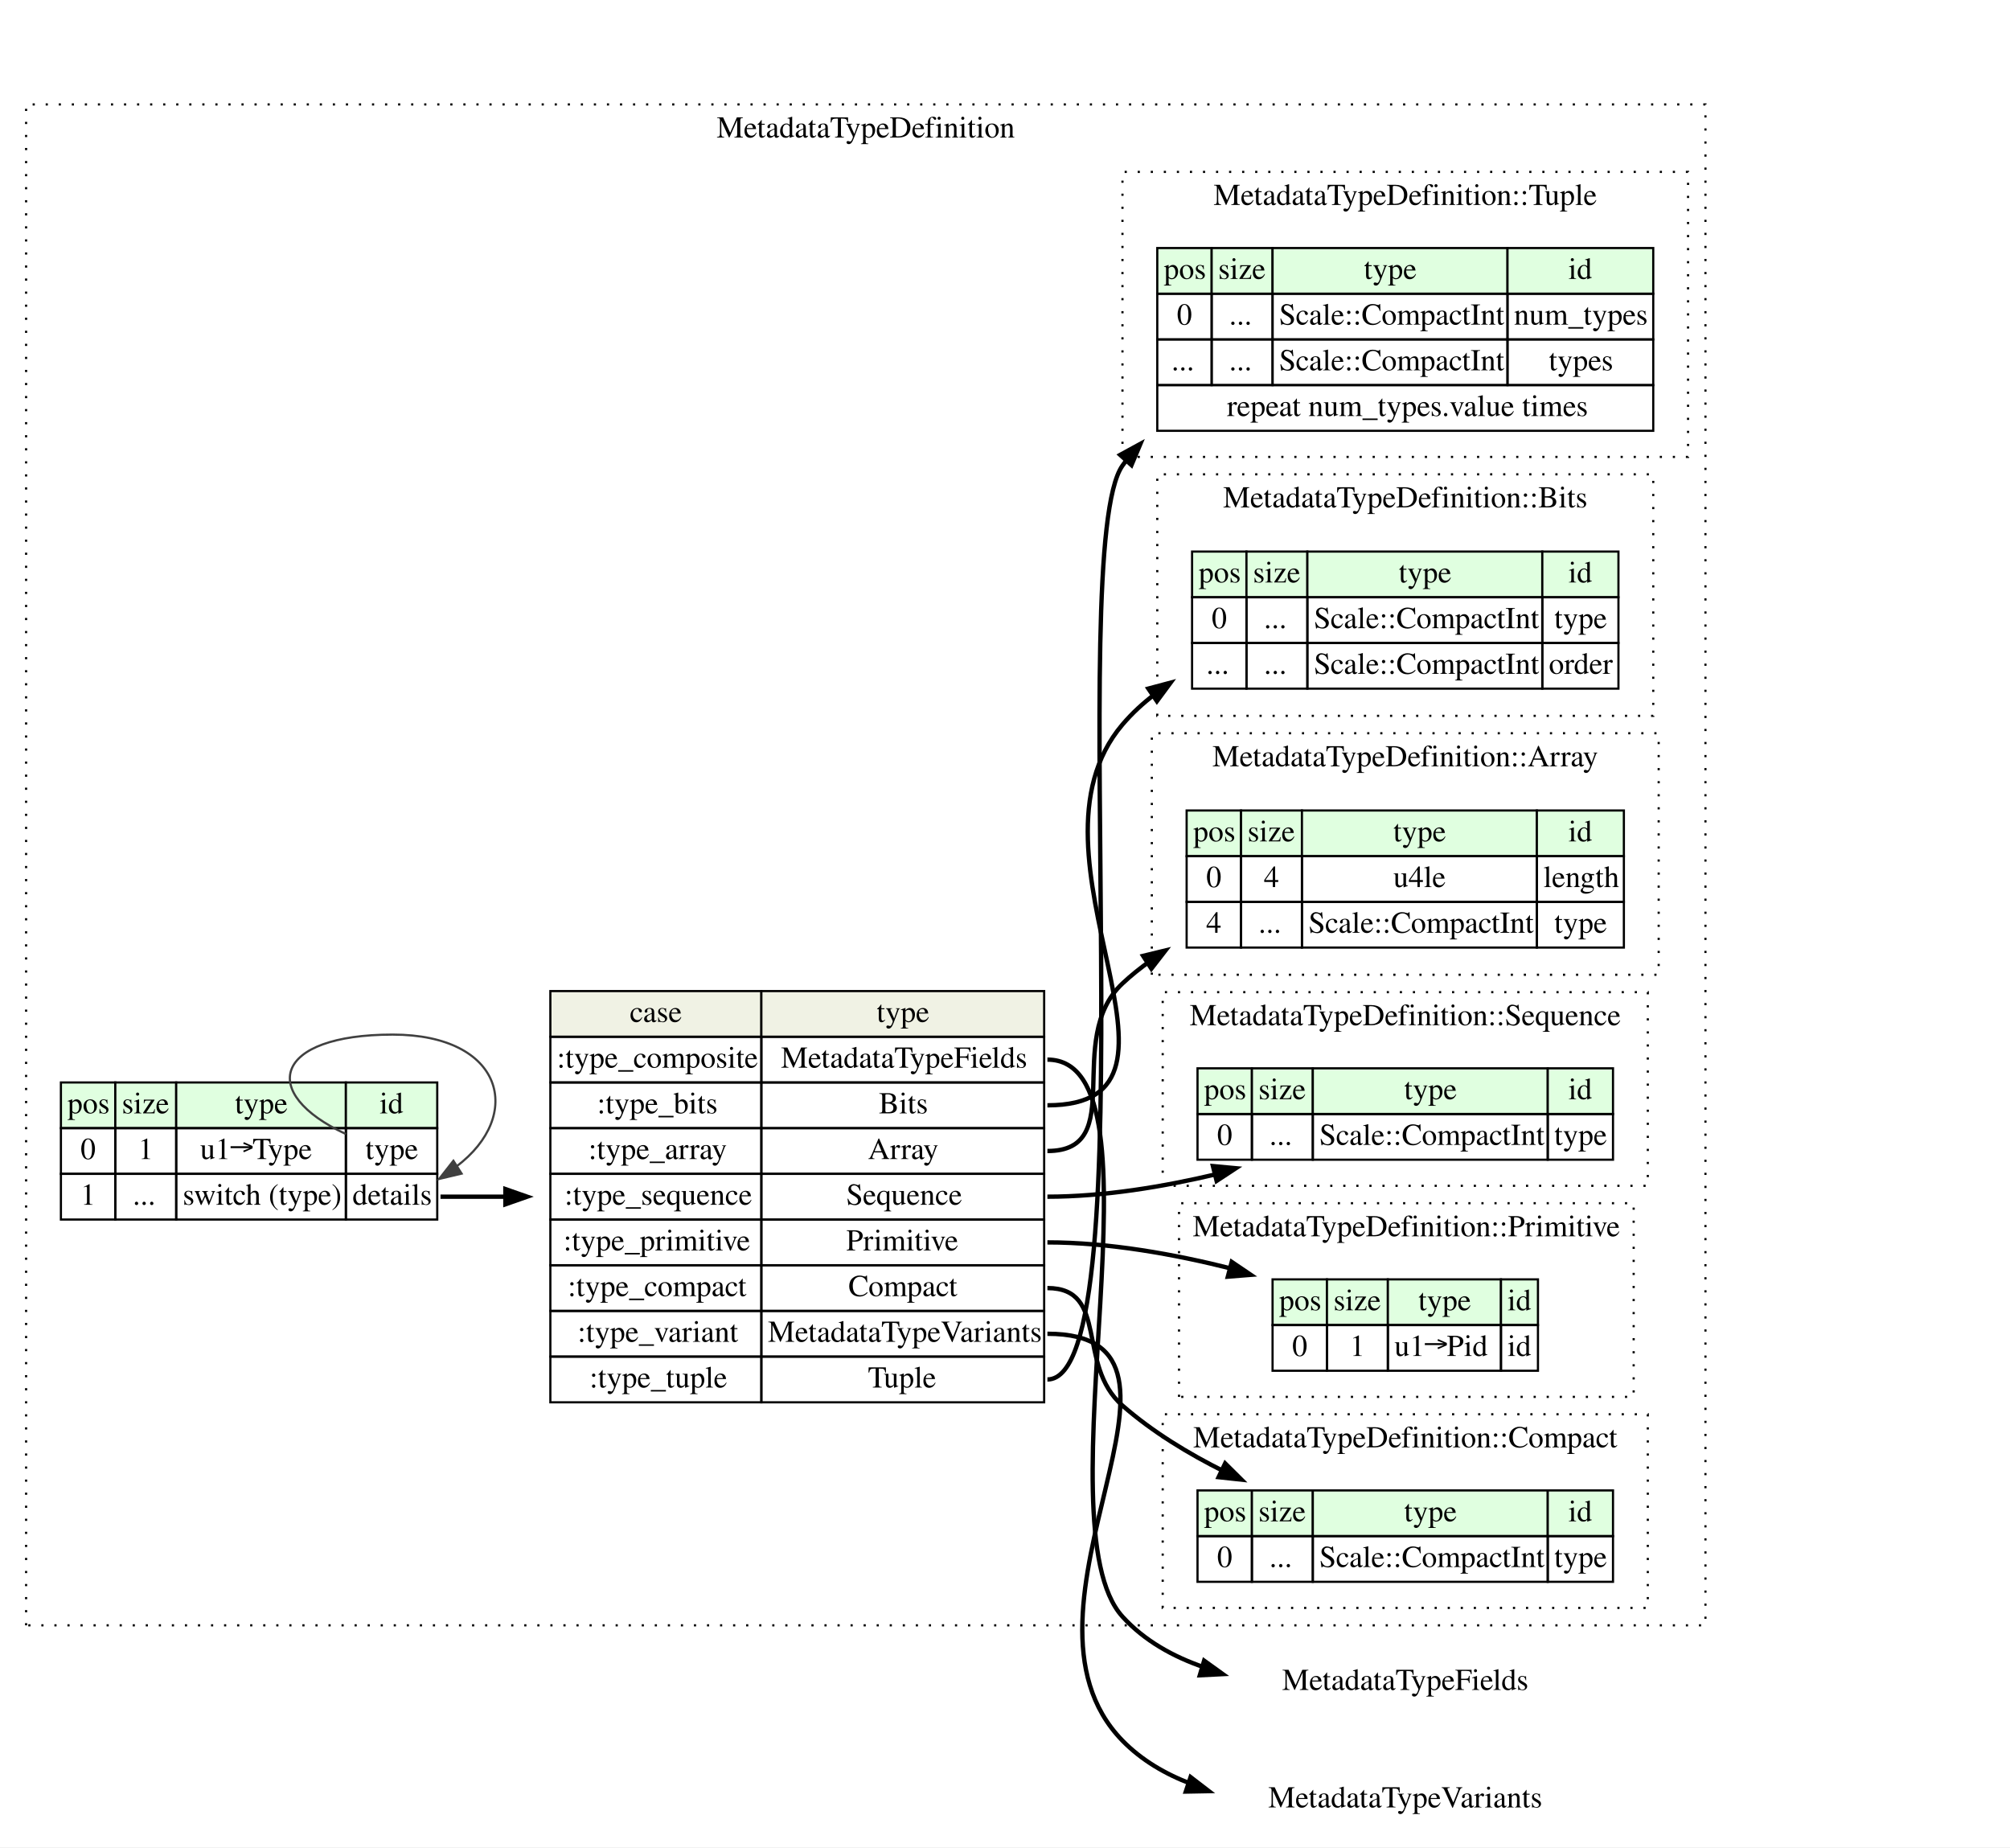
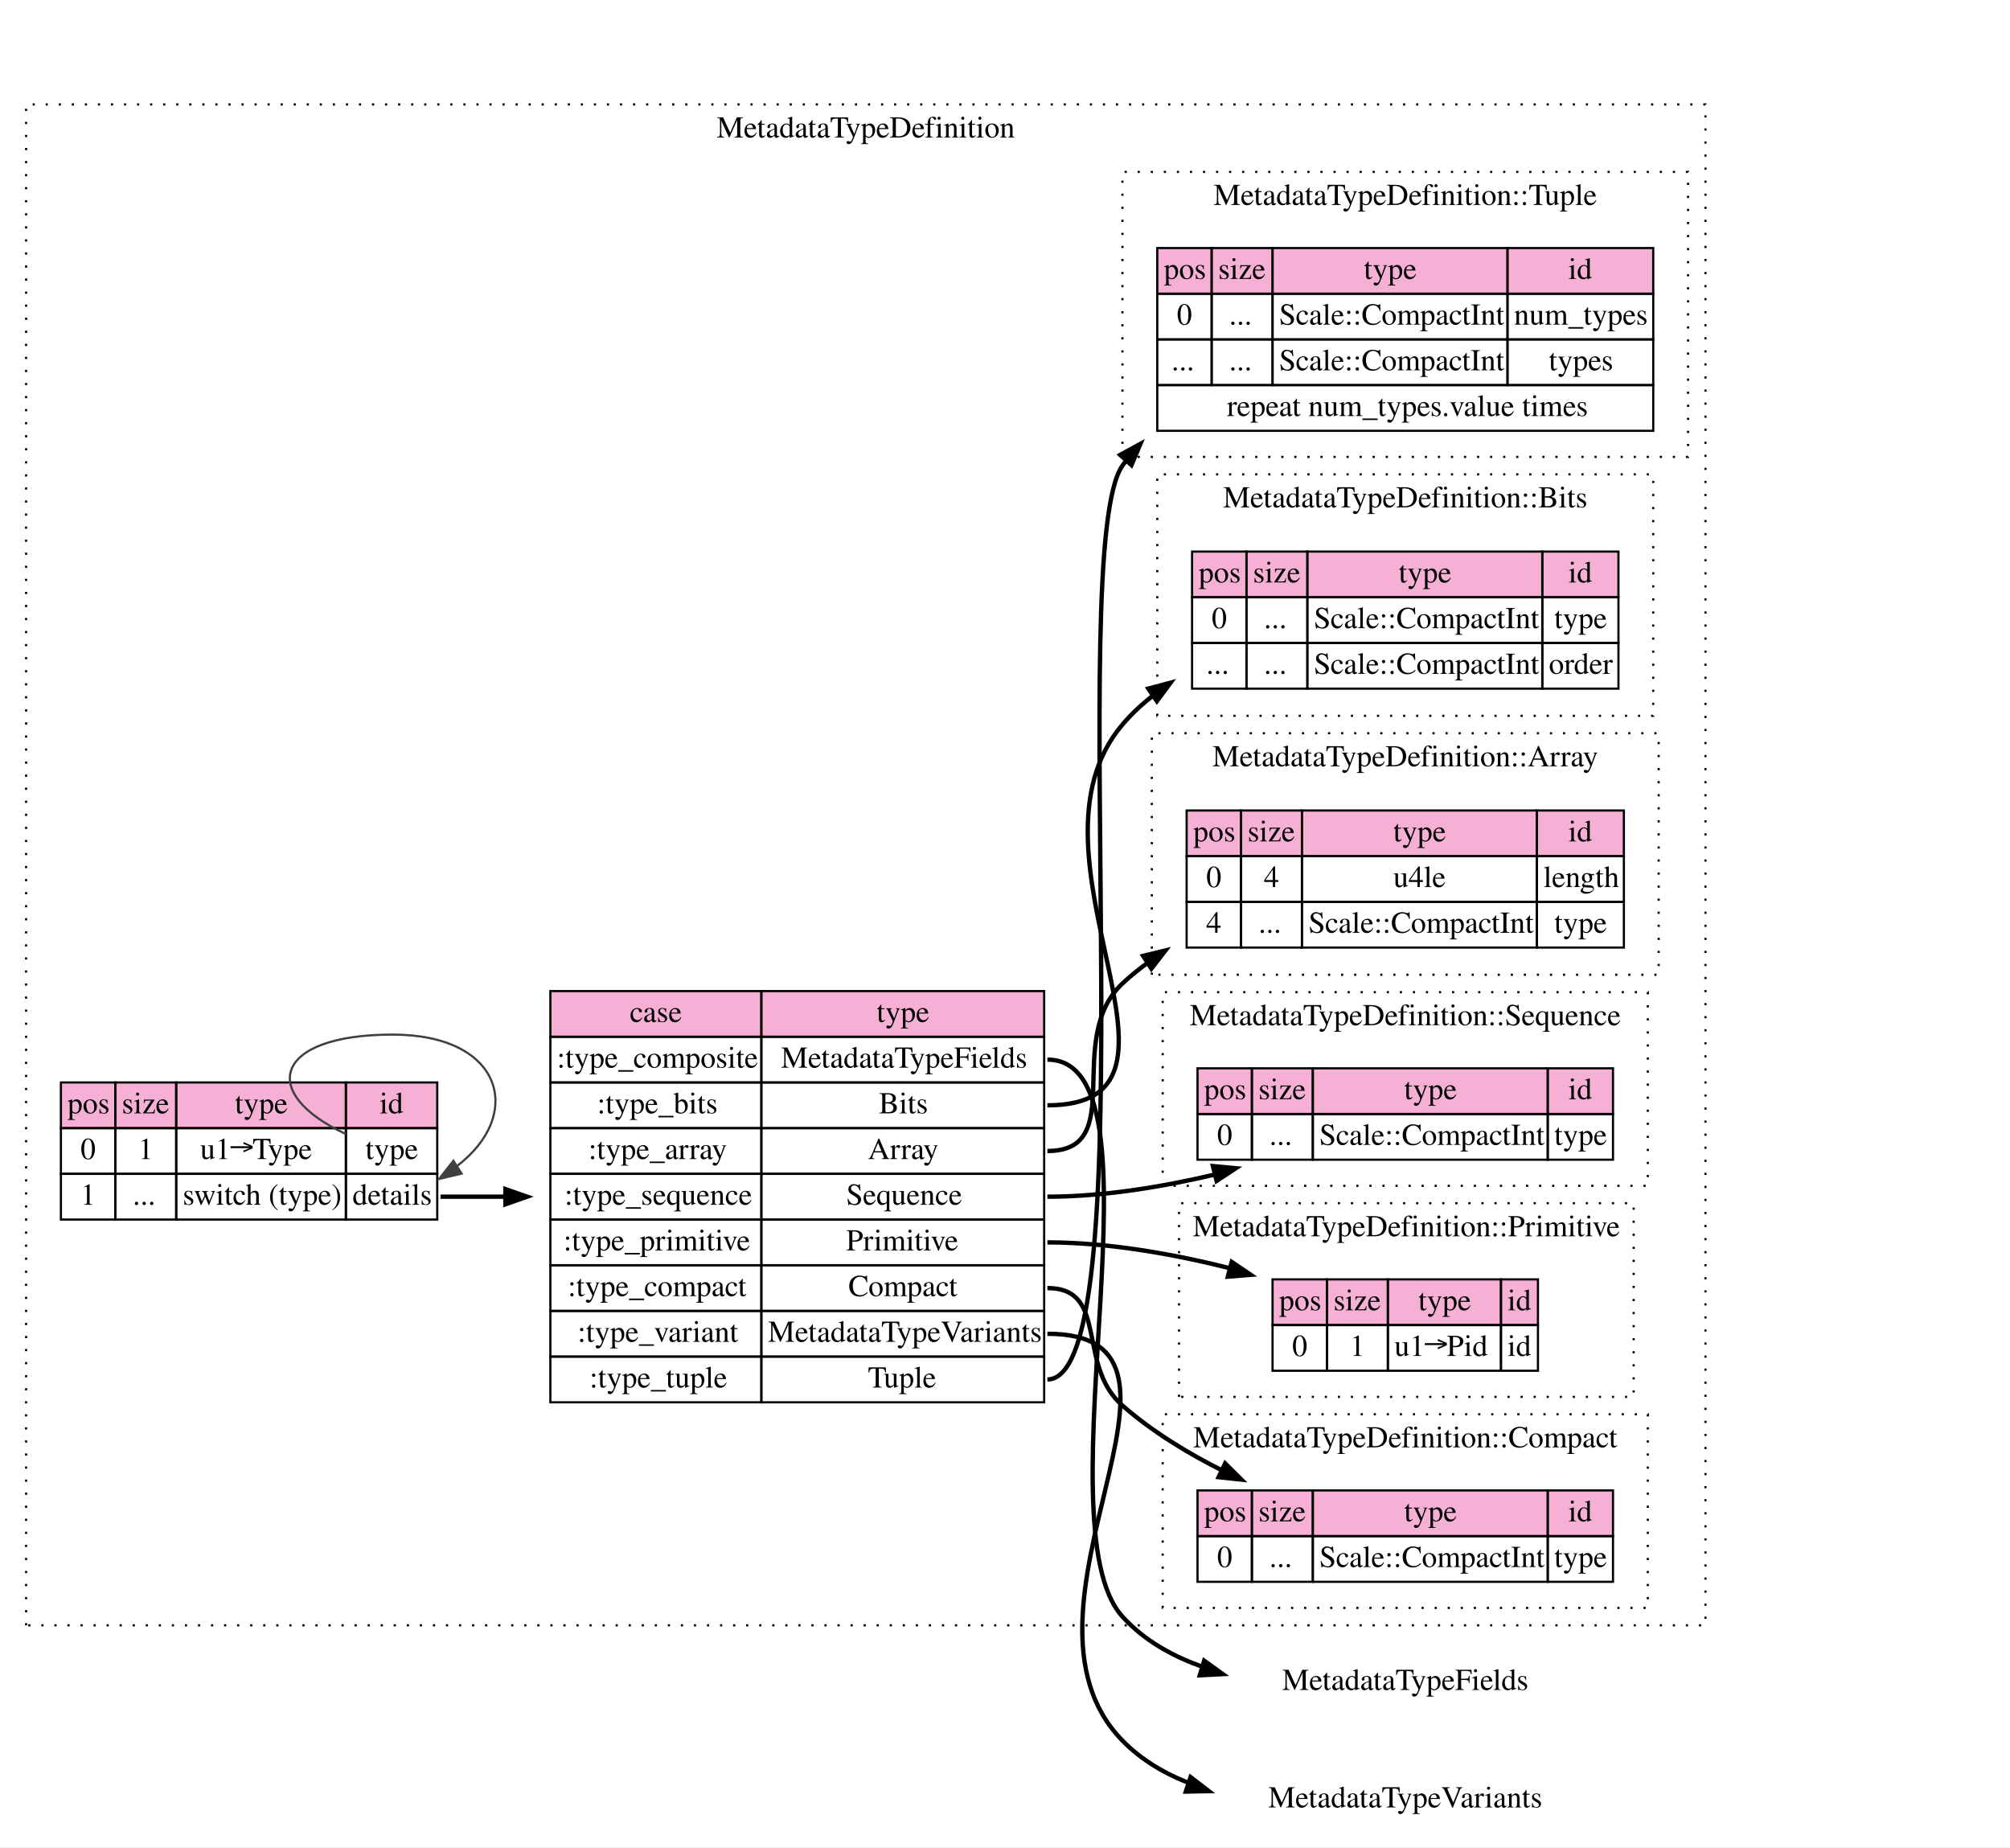
<svg xmlns="http://www.w3.org/2000/svg" xmlns:xlink="http://www.w3.org/1999/xlink" width="924pt" height="849pt" viewBox="0.00 0.00 924.00 849.00">
  <g id="graph0" class="graph" transform="scale(1 1) rotate(0) translate(4 845)">
    <polygon fill="white" stroke="none" points="-4,4 -4,-845 920,-845 920,4 -4,4" />
    <g id="clust1" class="cluster">
-       <polygon fill="none" stroke="black" stroke-dasharray="1,5" points="8,-98 8,-797 780,-797 780,-98 8,-98" />
+       <polygon fill="white" stroke="black" stroke-dasharray="1,5" points="8,-98 8,-797 780,-797 780,-98 8,-98" />
      <text text-anchor="middle" x="394" y="-781.8" font-family="Times,serif" font-size="14.00">MetadataTypeDefinition</text>
    </g>
    <g id="clust2" class="cluster">
-       <polygon fill="none" stroke="black" stroke-dasharray="1,5" points="525.5,-397 525.5,-508 758.5,-508 758.5,-397 525.5,-397" />
+       <polygon fill="white" stroke="black" stroke-dasharray="1,5" points="525.5,-397 525.5,-508 758.5,-508 758.5,-397 525.5,-397" />
      <text text-anchor="middle" x="642" y="-492.8" font-family="Times,serif" font-size="14.00">MetadataTypeDefinition::Array</text>
    </g>
    <g id="clust3" class="cluster">
-       <polygon fill="none" stroke="black" stroke-dasharray="1,5" points="530.5,-300 530.5,-389 753.5,-389 753.5,-300 530.5,-300" />
+       <polygon fill="white" stroke="black" stroke-dasharray="1,5" points="530.5,-300 530.5,-389 753.5,-389 753.5,-300 530.5,-300" />
      <text text-anchor="middle" x="642" y="-373.8" font-family="Times,serif" font-size="14.00">MetadataTypeDefinition::Sequence</text>
    </g>
    <g id="clust4" class="cluster">
-       <polygon fill="none" stroke="black" stroke-dasharray="1,5" points="538,-203 538,-292 747,-292 747,-203 538,-203" />
+       <polygon fill="white" stroke="black" stroke-dasharray="1,5" points="538,-203 538,-292 747,-292 747,-203 538,-203" />
      <text text-anchor="middle" x="642.5" y="-276.8" font-family="Times,serif" font-size="14.00">MetadataTypeDefinition::Primitive</text>
    </g>
    <g id="clust5" class="cluster">
-       <polygon fill="none" stroke="black" stroke-dasharray="1,5" points="512,-635 512,-766 772,-766 772,-635 512,-635" />
+       <polygon fill="white" stroke="black" stroke-dasharray="1,5" points="512,-635 512,-766 772,-766 772,-635 512,-635" />
      <text text-anchor="middle" x="642" y="-750.8" font-family="Times,serif" font-size="14.00">MetadataTypeDefinition::Tuple</text>
    </g>
    <g id="clust6" class="cluster">
-       <polygon fill="none" stroke="black" stroke-dasharray="1,5" points="528,-516 528,-627 756,-627 756,-516 528,-516" />
+       <polygon fill="white" stroke="black" stroke-dasharray="1,5" points="528,-516 528,-627 756,-627 756,-516 528,-516" />
      <text text-anchor="middle" x="642" y="-611.8" font-family="Times,serif" font-size="14.00">MetadataTypeDefinition::Bits</text>
    </g>
    <g id="clust7" class="cluster">
-       <polygon fill="none" stroke="black" stroke-dasharray="1,5" points="530.5,-106 530.5,-195 753.5,-195 753.5,-106 530.5,-106" />
+       <polygon fill="white" stroke="black" stroke-dasharray="1,5" points="530.5,-106 530.5,-195 753.5,-195 753.5,-106 530.5,-106" />
      <text text-anchor="middle" x="642" y="-179.8" font-family="Times,serif" font-size="14.00">MetadataTypeDefinition::Compact</text>
    </g>
    <g id="node1" class="node">
-       <polygon fill="#e0ffe0" stroke="none" points="24,-326.5 24,-347.5 49,-347.5 49,-326.5 24,-326.5" />
+       <polygon fill="#e6007a4f" stroke="none" points="24,-326.5 24,-347.5 49,-347.5 49,-326.5 24,-326.5" />
      <polygon fill="none" stroke="black" points="24,-326.5 24,-347.5 49,-347.5 49,-326.5 24,-326.5" />
      <text text-anchor="start" x="27" y="-333.3" font-family="Times,serif" font-size="14.00">pos</text>
-       <polygon fill="#e0ffe0" stroke="none" points="49,-326.5 49,-347.5 77,-347.5 77,-326.5 49,-326.5" />
+       <polygon fill="#e6007a4f" stroke="none" points="49,-326.5 49,-347.5 77,-347.5 77,-326.5 49,-326.5" />
      <polygon fill="none" stroke="black" points="49,-326.5 49,-347.5 77,-347.5 77,-326.5 49,-326.5" />
      <text text-anchor="start" x="52" y="-333.3" font-family="Times,serif" font-size="14.00">size</text>
-       <polygon fill="#e0ffe0" stroke="none" points="77,-326.5 77,-347.5 155,-347.5 155,-326.5 77,-326.5" />
+       <polygon fill="#e6007a4f" stroke="none" points="77,-326.5 77,-347.5 155,-347.5 155,-326.5 77,-326.5" />
      <polygon fill="none" stroke="black" points="77,-326.5 77,-347.5 155,-347.5 155,-326.5 77,-326.5" />
      <text text-anchor="start" x="104" y="-333.3" font-family="Times,serif" font-size="14.00">type</text>
-       <polygon fill="#e0ffe0" stroke="none" points="155,-326.5 155,-347.5 197,-347.5 197,-326.5 155,-326.5" />
+       <polygon fill="#e6007a4f" stroke="none" points="155,-326.5 155,-347.5 197,-347.5 197,-326.5 155,-326.5" />
      <polygon fill="none" stroke="black" points="155,-326.5 155,-347.5 197,-347.5 197,-326.5 155,-326.5" />
      <text text-anchor="start" x="170.5" y="-333.3" font-family="Times,serif" font-size="14.00">id</text>
      <polygon fill="none" stroke="black" points="24,-305.5 24,-326.5 49,-326.5 49,-305.5 24,-305.5" />
      <text text-anchor="start" x="33" y="-312.3" font-family="Times,serif" font-size="14.00">0</text>
      <polygon fill="none" stroke="black" points="49,-305.5 49,-326.5 77,-326.5 77,-305.5 49,-305.5" />
      <text text-anchor="start" x="59.5" y="-312.3" font-family="Times,serif" font-size="14.00">1</text>
      <polygon fill="none" stroke="black" points="77,-305.5 77,-326.5 155,-326.5 155,-305.5 77,-305.5" />
      <text text-anchor="start" x="88" y="-312.3" font-family="Times,serif" font-size="14.00">u1→Type</text>
      <polygon fill="none" stroke="black" points="155,-305.5 155,-326.5 197,-326.5 197,-305.5 155,-305.5" />
      <text text-anchor="start" x="164" y="-312.3" font-family="Times,serif" font-size="14.00">type</text>
      <polygon fill="none" stroke="black" points="24,-284.5 24,-305.5 49,-305.5 49,-284.5 24,-284.5" />
      <text text-anchor="start" x="33" y="-291.3" font-family="Times,serif" font-size="14.00">1</text>
      <polygon fill="none" stroke="black" points="49,-284.5 49,-305.5 77,-305.5 77,-284.5 49,-284.5" />
      <text text-anchor="start" x="57" y="-291.3" font-family="Times,serif" font-size="14.00">...</text>
      <polygon fill="none" stroke="black" points="77,-284.5 77,-305.5 155,-305.5 155,-284.5 77,-284.5" />
      <text text-anchor="start" x="80" y="-291.3" font-family="Times,serif" font-size="14.00">switch (type)</text>
      <polygon fill="none" stroke="black" points="155,-284.5 155,-305.5 197,-305.5 197,-284.5 155,-284.5" />
      <text text-anchor="start" x="158" y="-291.3" font-family="Times,serif" font-size="14.00">details</text>
    </g>
    <g id="edge10" class="edge">
      <path fill="none" stroke="#404040" d="M155,-323.8C114.58,-342.56 121.74,-369.5 176.5,-369.5 227.43,-369.5 237.19,-332.46 205.77,-308.85" />
      <polygon fill="#404040" stroke="#404040" points="208.2,-305.61 197.89,-303.17 204.43,-311.51 208.2,-305.61" />
    </g>
    <g id="node2" class="node">
-       <polygon fill="#f0f2e4" stroke="none" points="249,-368.5 249,-389.5 346,-389.5 346,-368.5 249,-368.5" />
+       <polygon fill="#e6007a4f" stroke="none" points="249,-368.5 249,-389.5 346,-389.5 346,-368.5 249,-368.5" />
      <polygon fill="none" stroke="black" points="249,-368.5 249,-389.5 346,-389.5 346,-368.5 249,-368.5" />
      <text text-anchor="start" x="285.5" y="-375.3" font-family="Times,serif" font-size="14.00">case</text>
-       <polygon fill="#f0f2e4" stroke="none" points="346,-368.5 346,-389.5 476,-389.5 476,-368.5 346,-368.5" />
+       <polygon fill="#e6007a4f" stroke="none" points="346,-368.5 346,-389.5 476,-389.5 476,-368.5 346,-368.5" />
      <polygon fill="none" stroke="black" points="346,-368.5 346,-389.5 476,-389.5 476,-368.5 346,-368.5" />
      <text text-anchor="start" x="399" y="-375.3" font-family="Times,serif" font-size="14.00">type</text>
      <polygon fill="none" stroke="black" points="249,-347.5 249,-368.5 346,-368.5 346,-347.5 249,-347.5" />
      <text text-anchor="start" x="252" y="-354.3" font-family="Times,serif" font-size="14.00">:type_composite</text>
      <polygon fill="none" stroke="black" points="346,-347.5 346,-368.5 476,-368.5 476,-347.5 346,-347.5" />
      <text text-anchor="start" x="355" y="-354.3" font-family="Times,serif" font-size="14.00">MetadataTypeFields</text>
      <polygon fill="none" stroke="black" points="249,-326.5 249,-347.5 346,-347.5 346,-326.5 249,-326.5" />
      <text text-anchor="start" x="270.5" y="-333.3" font-family="Times,serif" font-size="14.00">:type_bits</text>
      <polygon fill="none" stroke="black" points="346,-326.5 346,-347.5 476,-347.5 476,-326.5 346,-326.5" />
      <text text-anchor="start" x="400" y="-333.3" font-family="Times,serif" font-size="14.00">Bits</text>
      <polygon fill="none" stroke="black" points="249,-305.5 249,-326.5 346,-326.5 346,-305.5 249,-305.5" />
      <text text-anchor="start" x="266.5" y="-312.3" font-family="Times,serif" font-size="14.00">:type_array</text>
      <polygon fill="none" stroke="black" points="346,-305.5 346,-326.5 476,-326.5 476,-305.5 346,-305.5" />
      <text text-anchor="start" x="395" y="-312.3" font-family="Times,serif" font-size="14.00">Array</text>
      <polygon fill="none" stroke="black" points="249,-284.5 249,-305.5 346,-305.5 346,-284.5 249,-284.5" />
      <text text-anchor="start" x="255.5" y="-291.3" font-family="Times,serif" font-size="14.00">:type_sequence</text>
      <polygon fill="none" stroke="black" points="346,-284.5 346,-305.5 476,-305.5 476,-284.5 346,-284.5" />
      <text text-anchor="start" x="385" y="-291.3" font-family="Times,serif" font-size="14.00">Sequence</text>
      <polygon fill="none" stroke="black" points="249,-263.5 249,-284.5 346,-284.5 346,-263.5 249,-263.5" />
      <text text-anchor="start" x="255" y="-270.3" font-family="Times,serif" font-size="14.00">:type_primitive</text>
      <polygon fill="none" stroke="black" points="346,-263.5 346,-284.5 476,-284.5 476,-263.5 346,-263.5" />
      <text text-anchor="start" x="385" y="-270.3" font-family="Times,serif" font-size="14.00">Primitive</text>
      <polygon fill="none" stroke="black" points="249,-242.5 249,-263.5 346,-263.5 346,-242.5 249,-242.5" />
      <text text-anchor="start" x="257" y="-249.3" font-family="Times,serif" font-size="14.00">:type_compact</text>
      <polygon fill="none" stroke="black" points="346,-242.5 346,-263.5 476,-263.5 476,-242.5 346,-242.5" />
      <text text-anchor="start" x="386" y="-249.3" font-family="Times,serif" font-size="14.00">Compact</text>
      <polygon fill="none" stroke="black" points="249,-221.5 249,-242.5 346,-242.5 346,-221.5 249,-221.5" />
      <text text-anchor="start" x="261.5" y="-228.3" font-family="Times,serif" font-size="14.00">:type_variant</text>
      <polygon fill="none" stroke="black" points="346,-221.5 346,-242.5 476,-242.5 476,-221.5 346,-221.5" />
      <text text-anchor="start" x="349" y="-228.3" font-family="Times,serif" font-size="14.00">MetadataTypeVariants</text>
      <polygon fill="none" stroke="black" points="249,-200.5 249,-221.5 346,-221.5 346,-200.5 249,-200.5" />
      <text text-anchor="start" x="267" y="-207.3" font-family="Times,serif" font-size="14.00">:type_tuple</text>
      <polygon fill="none" stroke="black" points="346,-200.5 346,-221.5 476,-221.5 476,-200.5 346,-200.5" />
      <text text-anchor="start" x="395" y="-207.3" font-family="Times,serif" font-size="14.00">Tuple</text>
    </g>
    <g id="edge1" class="edge">
      <path fill="none" stroke="black" stroke-width="2" d="M198.5,-295C208.9,-295 219.67,-295 230.5,-295" />
      <polygon fill="black" stroke="black" stroke-width="2" points="228.33,-298.5 238.33,-295 228.33,-291.5 228.33,-298.5" />
    </g>
    <g id="node3" class="node">
-       <polygon fill="#e0ffe0" stroke="none" points="541.5,-451.5 541.5,-472.5 566.5,-472.5 566.5,-451.5 541.5,-451.5" />
+       <polygon fill="#e6007a4f" stroke="none" points="541.5,-451.5 541.5,-472.5 566.5,-472.5 566.5,-451.5 541.5,-451.5" />
      <polygon fill="none" stroke="black" points="541.5,-451.5 541.5,-472.5 566.5,-472.5 566.5,-451.5 541.5,-451.5" />
      <text text-anchor="start" x="544.5" y="-458.3" font-family="Times,serif" font-size="14.00">pos</text>
-       <polygon fill="#e0ffe0" stroke="none" points="566.5,-451.5 566.5,-472.5 594.5,-472.5 594.5,-451.5 566.5,-451.5" />
+       <polygon fill="#e6007a4f" stroke="none" points="566.5,-451.5 566.5,-472.5 594.5,-472.5 594.5,-451.5 566.5,-451.5" />
      <polygon fill="none" stroke="black" points="566.5,-451.5 566.5,-472.5 594.5,-472.5 594.5,-451.5 566.5,-451.5" />
      <text text-anchor="start" x="569.5" y="-458.3" font-family="Times,serif" font-size="14.00">size</text>
-       <polygon fill="#e0ffe0" stroke="none" points="594.5,-451.5 594.5,-472.5 702.5,-472.5 702.5,-451.5 594.5,-451.5" />
+       <polygon fill="#e6007a4f" stroke="none" points="594.5,-451.5 594.5,-472.5 702.5,-472.5 702.5,-451.5 594.5,-451.5" />
      <polygon fill="none" stroke="black" points="594.5,-451.5 594.5,-472.5 702.5,-472.5 702.5,-451.5 594.5,-451.5" />
      <text text-anchor="start" x="636.5" y="-458.3" font-family="Times,serif" font-size="14.00">type</text>
-       <polygon fill="#e0ffe0" stroke="none" points="702.5,-451.5 702.5,-472.5 742.5,-472.5 742.5,-451.5 702.5,-451.5" />
+       <polygon fill="#e6007a4f" stroke="none" points="702.5,-451.5 702.5,-472.5 742.5,-472.5 742.5,-451.5 702.5,-451.5" />
      <polygon fill="none" stroke="black" points="702.5,-451.5 702.5,-472.5 742.5,-472.5 742.5,-451.5 702.5,-451.5" />
      <text text-anchor="start" x="717" y="-458.3" font-family="Times,serif" font-size="14.00">id</text>
      <polygon fill="none" stroke="black" points="541.5,-430.5 541.5,-451.5 566.5,-451.5 566.5,-430.5 541.5,-430.5" />
      <text text-anchor="start" x="550.5" y="-437.3" font-family="Times,serif" font-size="14.00">0</text>
      <polygon fill="none" stroke="black" points="566.5,-430.5 566.5,-451.5 594.5,-451.5 594.5,-430.5 566.5,-430.5" />
      <text text-anchor="start" x="577" y="-437.3" font-family="Times,serif" font-size="14.00">4</text>
      <polygon fill="none" stroke="black" points="594.5,-430.5 594.5,-451.5 702.5,-451.5 702.5,-430.5 594.5,-430.5" />
      <text text-anchor="start" x="636.5" y="-437.3" font-family="Times,serif" font-size="14.00">u4le</text>
      <polygon fill="none" stroke="black" points="702.5,-430.5 702.5,-451.5 742.5,-451.5 742.5,-430.5 702.5,-430.5" />
      <text text-anchor="start" x="705.5" y="-437.3" font-family="Times,serif" font-size="14.00">length</text>
      <polygon fill="none" stroke="black" points="541.5,-409.5 541.5,-430.5 566.5,-430.5 566.5,-409.5 541.5,-409.5" />
      <text text-anchor="start" x="550.5" y="-416.3" font-family="Times,serif" font-size="14.00">4</text>
      <polygon fill="none" stroke="black" points="566.5,-409.5 566.5,-430.5 594.5,-430.5 594.5,-409.5 566.5,-409.5" />
      <text text-anchor="start" x="574.5" y="-416.3" font-family="Times,serif" font-size="14.00">...</text>
      <polygon fill="none" stroke="black" points="594.5,-409.5 594.5,-430.5 702.5,-430.5 702.5,-409.5 594.5,-409.5" />
      <text text-anchor="start" x="597.5" y="-416.3" font-family="Times,serif" font-size="14.00">Scale::CompactInt</text>
      <polygon fill="none" stroke="black" points="702.5,-409.5 702.5,-430.5 742.5,-430.5 742.5,-409.5 702.5,-409.5" />
      <text text-anchor="start" x="710.5" y="-416.3" font-family="Times,serif" font-size="14.00">type</text>
    </g>
    <g id="edge4" class="edge">
      <path fill="none" stroke="black" stroke-width="2" d="M477.5,-316C515,-316 484.64,-367.36 512,-393 515.98,-396.73 520.29,-400.18 524.82,-403.37" />
      <polygon fill="black" stroke="black" stroke-width="2" points="521.49,-405.68 531.78,-408.18 525.29,-399.8 521.49,-405.68" />
    </g>
    <g id="node4" class="node">
-       <polygon fill="#e0ffe0" stroke="none" points="546.5,-333 546.5,-354 571.5,-354 571.5,-333 546.5,-333" />
+       <polygon fill="#e6007a4f" stroke="none" points="546.5,-333 546.5,-354 571.5,-354 571.5,-333 546.5,-333" />
      <polygon fill="none" stroke="black" points="546.5,-333 546.5,-354 571.5,-354 571.5,-333 546.5,-333" />
      <text text-anchor="start" x="549.5" y="-339.8" font-family="Times,serif" font-size="14.00">pos</text>
-       <polygon fill="#e0ffe0" stroke="none" points="571.5,-333 571.5,-354 599.5,-354 599.5,-333 571.5,-333" />
+       <polygon fill="#e6007a4f" stroke="none" points="571.5,-333 571.5,-354 599.5,-354 599.5,-333 571.5,-333" />
      <polygon fill="none" stroke="black" points="571.5,-333 571.5,-354 599.5,-354 599.5,-333 571.5,-333" />
      <text text-anchor="start" x="574.5" y="-339.8" font-family="Times,serif" font-size="14.00">size</text>
-       <polygon fill="#e0ffe0" stroke="none" points="599.5,-333 599.5,-354 707.5,-354 707.5,-333 599.5,-333" />
+       <polygon fill="#e6007a4f" stroke="none" points="599.5,-333 599.5,-354 707.5,-354 707.5,-333 599.5,-333" />
      <polygon fill="none" stroke="black" points="599.5,-333 599.5,-354 707.5,-354 707.5,-333 599.5,-333" />
      <text text-anchor="start" x="641.5" y="-339.8" font-family="Times,serif" font-size="14.00">type</text>
-       <polygon fill="#e0ffe0" stroke="none" points="707.5,-333 707.5,-354 737.5,-354 737.5,-333 707.5,-333" />
+       <polygon fill="#e6007a4f" stroke="none" points="707.5,-333 707.5,-354 737.5,-354 737.5,-333 707.5,-333" />
      <polygon fill="none" stroke="black" points="707.5,-333 707.5,-354 737.5,-354 737.5,-333 707.5,-333" />
      <text text-anchor="start" x="717" y="-339.8" font-family="Times,serif" font-size="14.00">id</text>
      <polygon fill="none" stroke="black" points="546.5,-312 546.5,-333 571.5,-333 571.5,-312 546.5,-312" />
      <text text-anchor="start" x="555.5" y="-318.8" font-family="Times,serif" font-size="14.00">0</text>
      <polygon fill="none" stroke="black" points="571.5,-312 571.5,-333 599.5,-333 599.5,-312 571.5,-312" />
      <text text-anchor="start" x="579.5" y="-318.8" font-family="Times,serif" font-size="14.00">...</text>
      <polygon fill="none" stroke="black" points="599.5,-312 599.5,-333 707.5,-333 707.5,-312 599.5,-312" />
      <text text-anchor="start" x="602.5" y="-318.8" font-family="Times,serif" font-size="14.00">Scale::CompactInt</text>
      <polygon fill="none" stroke="black" points="707.5,-312 707.5,-333 737.5,-333 737.5,-312 707.5,-312" />
      <text text-anchor="start" x="710.5" y="-318.8" font-family="Times,serif" font-size="14.00">type</text>
    </g>
    <g id="edge5" class="edge">
      <path fill="none" stroke="black" stroke-width="2" d="M477.5,-295C503.25,-295 530.71,-299.53 555.63,-305.46" />
      <polygon fill="black" stroke="black" stroke-width="2" points="553.59,-309.06 564.14,-308.08 555.28,-302.26 553.59,-309.06" />
    </g>
    <g id="node5" class="node">
-       <polygon fill="#e0ffe0" stroke="none" points="581,-236 581,-257 606,-257 606,-236 581,-236" />
+       <polygon fill="#e6007a4f" stroke="none" points="581,-236 581,-257 606,-257 606,-236 581,-236" />
      <polygon fill="none" stroke="black" points="581,-236 581,-257 606,-257 606,-236 581,-236" />
      <text text-anchor="start" x="584" y="-242.8" font-family="Times,serif" font-size="14.00">pos</text>
-       <polygon fill="#e0ffe0" stroke="none" points="606,-236 606,-257 634,-257 634,-236 606,-236" />
+       <polygon fill="#e6007a4f" stroke="none" points="606,-236 606,-257 634,-257 634,-236 606,-236" />
      <polygon fill="none" stroke="black" points="606,-236 606,-257 634,-257 634,-236 606,-236" />
      <text text-anchor="start" x="609" y="-242.8" font-family="Times,serif" font-size="14.00">size</text>
-       <polygon fill="#e0ffe0" stroke="none" points="634,-236 634,-257 686,-257 686,-236 634,-236" />
+       <polygon fill="#e6007a4f" stroke="none" points="634,-236 634,-257 686,-257 686,-236 634,-236" />
      <polygon fill="none" stroke="black" points="634,-236 634,-257 686,-257 686,-236 634,-236" />
      <text text-anchor="start" x="648" y="-242.8" font-family="Times,serif" font-size="14.00">type</text>
-       <polygon fill="#e0ffe0" stroke="none" points="686,-236 686,-257 703,-257 703,-236 686,-236" />
+       <polygon fill="#e6007a4f" stroke="none" points="686,-236 686,-257 703,-257 703,-236 686,-236" />
      <polygon fill="none" stroke="black" points="686,-236 686,-257 703,-257 703,-236 686,-236" />
      <text text-anchor="start" x="689" y="-242.8" font-family="Times,serif" font-size="14.00">id</text>
      <polygon fill="none" stroke="black" points="581,-215 581,-236 606,-236 606,-215 581,-215" />
      <text text-anchor="start" x="590" y="-221.8" font-family="Times,serif" font-size="14.00">0</text>
      <polygon fill="none" stroke="black" points="606,-215 606,-236 634,-236 634,-215 606,-215" />
      <text text-anchor="start" x="616.5" y="-221.8" font-family="Times,serif" font-size="14.00">1</text>
      <polygon fill="none" stroke="black" points="634,-215 634,-236 686,-236 686,-215 634,-215" />
      <text text-anchor="start" x="637" y="-221.8" font-family="Times,serif" font-size="14.00">u1→Pid</text>
      <polygon fill="none" stroke="black" points="686,-215 686,-236 703,-236 703,-215 686,-215" />
      <text text-anchor="start" x="689" y="-221.8" font-family="Times,serif" font-size="14.00">id</text>
    </g>
    <g id="edge6" class="edge">
      <path fill="none" stroke="black" stroke-width="2" d="M477.5,-274C505.67,-274 535.88,-268.58 562.57,-261.84" />
      <polygon fill="black" stroke="black" stroke-width="2" points="562.22,-265.02 571,-259.09 560.44,-258.25 562.22,-265.02" />
    </g>
    <g id="node6" class="node">
-       <polygon fill="#e0ffe0" stroke="none" points="528,-710 528,-731 553,-731 553,-710 528,-710" />
+       <polygon fill="#e6007a4f" stroke="none" points="528,-710 528,-731 553,-731 553,-710 528,-710" />
      <polygon fill="none" stroke="black" points="528,-710 528,-731 553,-731 553,-710 528,-710" />
      <text text-anchor="start" x="531" y="-716.8" font-family="Times,serif" font-size="14.00">pos</text>
-       <polygon fill="#e0ffe0" stroke="none" points="553,-710 553,-731 581,-731 581,-710 553,-710" />
+       <polygon fill="#e6007a4f" stroke="none" points="553,-710 553,-731 581,-731 581,-710 553,-710" />
      <polygon fill="none" stroke="black" points="553,-710 553,-731 581,-731 581,-710 553,-710" />
      <text text-anchor="start" x="556" y="-716.8" font-family="Times,serif" font-size="14.00">size</text>
-       <polygon fill="#e0ffe0" stroke="none" points="581,-710 581,-731 689,-731 689,-710 581,-710" />
+       <polygon fill="#e6007a4f" stroke="none" points="581,-710 581,-731 689,-731 689,-710 581,-710" />
      <polygon fill="none" stroke="black" points="581,-710 581,-731 689,-731 689,-710 581,-710" />
      <text text-anchor="start" x="623" y="-716.8" font-family="Times,serif" font-size="14.00">type</text>
-       <polygon fill="#e0ffe0" stroke="none" points="689,-710 689,-731 756,-731 756,-710 689,-710" />
+       <polygon fill="#e6007a4f" stroke="none" points="689,-710 689,-731 756,-731 756,-710 689,-710" />
      <polygon fill="none" stroke="black" points="689,-710 689,-731 756,-731 756,-710 689,-710" />
      <text text-anchor="start" x="717" y="-716.8" font-family="Times,serif" font-size="14.00">id</text>
      <polygon fill="none" stroke="black" points="528,-689 528,-710 553,-710 553,-689 528,-689" />
      <text text-anchor="start" x="537" y="-695.8" font-family="Times,serif" font-size="14.00">0</text>
      <polygon fill="none" stroke="black" points="553,-689 553,-710 581,-710 581,-689 553,-689" />
      <text text-anchor="start" x="561" y="-695.8" font-family="Times,serif" font-size="14.00">...</text>
      <polygon fill="none" stroke="black" points="581,-689 581,-710 689,-710 689,-689 581,-689" />
      <text text-anchor="start" x="584" y="-695.8" font-family="Times,serif" font-size="14.00">Scale::CompactInt</text>
      <polygon fill="none" stroke="black" points="689,-689 689,-710 756,-710 756,-689 689,-689" />
      <text text-anchor="start" x="692" y="-695.8" font-family="Times,serif" font-size="14.00">num_types</text>
      <polygon fill="none" stroke="black" points="528,-668 528,-689 553,-689 553,-668 528,-668" />
      <text text-anchor="start" x="534.5" y="-674.8" font-family="Times,serif" font-size="14.00">...</text>
      <polygon fill="none" stroke="black" points="553,-668 553,-689 581,-689 581,-668 553,-668" />
      <text text-anchor="start" x="561" y="-674.8" font-family="Times,serif" font-size="14.00">...</text>
      <polygon fill="none" stroke="black" points="581,-668 581,-689 689,-689 689,-668 581,-668" />
      <text text-anchor="start" x="584" y="-674.8" font-family="Times,serif" font-size="14.00">Scale::CompactInt</text>
      <polygon fill="none" stroke="black" points="689,-668 689,-689 756,-689 756,-668 689,-668" />
      <text text-anchor="start" x="708" y="-674.8" font-family="Times,serif" font-size="14.00">types</text>
      <polygon fill="none" stroke="black" points="528,-647 528,-668 756,-668 756,-647 528,-647" />
      <text text-anchor="start" x="560" y="-653.8" font-family="Times,serif" font-size="14.00">repeat num_types.value times</text>
    </g>
    <g id="edge9" class="edge">
      <path fill="none" stroke="black" stroke-width="2" d="M477.5,-211C524.32,-211 484.98,-592.76 512,-631 512.95,-632.35 513.94,-633.66 514.97,-634.95" />
      <polygon fill="black" stroke="black" stroke-width="2" points="510.95,-635.93 520.25,-641.01 516.14,-631.24 510.95,-635.93" />
    </g>
    <g id="node7" class="node">
-       <polygon fill="#e0ffe0" stroke="none" points="544,-570.5 544,-591.5 569,-591.5 569,-570.5 544,-570.5" />
+       <polygon fill="#e6007a4f" stroke="none" points="544,-570.5 544,-591.5 569,-591.5 569,-570.5 544,-570.5" />
      <polygon fill="none" stroke="black" points="544,-570.5 544,-591.5 569,-591.5 569,-570.5 544,-570.5" />
      <text text-anchor="start" x="547" y="-577.3" font-family="Times,serif" font-size="14.00">pos</text>
-       <polygon fill="#e0ffe0" stroke="none" points="569,-570.5 569,-591.5 597,-591.5 597,-570.5 569,-570.5" />
+       <polygon fill="#e6007a4f" stroke="none" points="569,-570.5 569,-591.5 597,-591.5 597,-570.5 569,-570.5" />
      <polygon fill="none" stroke="black" points="569,-570.5 569,-591.5 597,-591.5 597,-570.5 569,-570.5" />
      <text text-anchor="start" x="572" y="-577.3" font-family="Times,serif" font-size="14.00">size</text>
-       <polygon fill="#e0ffe0" stroke="none" points="597,-570.5 597,-591.5 705,-591.5 705,-570.5 597,-570.5" />
+       <polygon fill="#e6007a4f" stroke="none" points="597,-570.5 597,-591.5 705,-591.5 705,-570.5 597,-570.5" />
      <polygon fill="none" stroke="black" points="597,-570.5 597,-591.5 705,-591.5 705,-570.5 597,-570.5" />
      <text text-anchor="start" x="639" y="-577.3" font-family="Times,serif" font-size="14.00">type</text>
-       <polygon fill="#e0ffe0" stroke="none" points="705,-570.5 705,-591.5 740,-591.5 740,-570.5 705,-570.5" />
+       <polygon fill="#e6007a4f" stroke="none" points="705,-570.5 705,-591.5 740,-591.5 740,-570.5 705,-570.5" />
      <polygon fill="none" stroke="black" points="705,-570.5 705,-591.5 740,-591.5 740,-570.5 705,-570.5" />
      <text text-anchor="start" x="717" y="-577.3" font-family="Times,serif" font-size="14.00">id</text>
      <polygon fill="none" stroke="black" points="544,-549.5 544,-570.5 569,-570.5 569,-549.5 544,-549.5" />
      <text text-anchor="start" x="553" y="-556.3" font-family="Times,serif" font-size="14.00">0</text>
      <polygon fill="none" stroke="black" points="569,-549.5 569,-570.5 597,-570.5 597,-549.5 569,-549.5" />
      <text text-anchor="start" x="577" y="-556.3" font-family="Times,serif" font-size="14.00">...</text>
      <polygon fill="none" stroke="black" points="597,-549.5 597,-570.5 705,-570.5 705,-549.5 597,-549.5" />
      <text text-anchor="start" x="600" y="-556.3" font-family="Times,serif" font-size="14.00">Scale::CompactInt</text>
      <polygon fill="none" stroke="black" points="705,-549.5 705,-570.5 740,-570.5 740,-549.5 705,-549.5" />
      <text text-anchor="start" x="710.5" y="-556.3" font-family="Times,serif" font-size="14.00">type</text>
      <polygon fill="none" stroke="black" points="544,-528.5 544,-549.5 569,-549.5 569,-528.5 544,-528.5" />
      <text text-anchor="start" x="550.5" y="-535.3" font-family="Times,serif" font-size="14.00">...</text>
      <polygon fill="none" stroke="black" points="569,-528.5 569,-549.5 597,-549.5 597,-528.5 569,-528.5" />
      <text text-anchor="start" x="577" y="-535.3" font-family="Times,serif" font-size="14.00">...</text>
      <polygon fill="none" stroke="black" points="597,-528.5 597,-549.5 705,-549.5 705,-528.5 597,-528.5" />
      <text text-anchor="start" x="600" y="-535.3" font-family="Times,serif" font-size="14.00">Scale::CompactInt</text>
      <polygon fill="none" stroke="black" points="705,-528.5 705,-549.5 740,-549.5 740,-528.5 705,-528.5" />
      <text text-anchor="start" x="708" y="-535.3" font-family="Times,serif" font-size="14.00">order</text>
    </g>
    <g id="edge3" class="edge">
      <path fill="none" stroke="black" stroke-width="2" d="M477.5,-337C556.77,-337 460.65,-451.6 512,-512 516.47,-517.26 521.57,-521.94 527.11,-526.11" />
      <polygon fill="black" stroke="black" stroke-width="2" points="523.9,-528.52 534.13,-531.25 527.83,-522.73 523.9,-528.52" />
    </g>
    <g id="node8" class="node">
-       <polygon fill="#e0ffe0" stroke="none" points="546.5,-139 546.5,-160 571.5,-160 571.5,-139 546.5,-139" />
+       <polygon fill="#e6007a4f" stroke="none" points="546.5,-139 546.5,-160 571.5,-160 571.5,-139 546.5,-139" />
      <polygon fill="none" stroke="black" points="546.5,-139 546.5,-160 571.5,-160 571.5,-139 546.5,-139" />
      <text text-anchor="start" x="549.5" y="-145.8" font-family="Times,serif" font-size="14.00">pos</text>
-       <polygon fill="#e0ffe0" stroke="none" points="571.5,-139 571.5,-160 599.5,-160 599.5,-139 571.5,-139" />
+       <polygon fill="#e6007a4f" stroke="none" points="571.5,-139 571.5,-160 599.5,-160 599.5,-139 571.5,-139" />
      <polygon fill="none" stroke="black" points="571.5,-139 571.5,-160 599.5,-160 599.5,-139 571.5,-139" />
      <text text-anchor="start" x="574.5" y="-145.8" font-family="Times,serif" font-size="14.00">size</text>
-       <polygon fill="#e0ffe0" stroke="none" points="599.5,-139 599.5,-160 707.5,-160 707.5,-139 599.5,-139" />
+       <polygon fill="#e6007a4f" stroke="none" points="599.5,-139 599.5,-160 707.5,-160 707.5,-139 599.5,-139" />
      <polygon fill="none" stroke="black" points="599.5,-139 599.5,-160 707.5,-160 707.5,-139 599.5,-139" />
      <text text-anchor="start" x="641.5" y="-145.8" font-family="Times,serif" font-size="14.00">type</text>
-       <polygon fill="#e0ffe0" stroke="none" points="707.5,-139 707.5,-160 737.5,-160 737.5,-139 707.5,-139" />
+       <polygon fill="#e6007a4f" stroke="none" points="707.5,-139 707.5,-160 737.5,-160 737.5,-139 707.5,-139" />
      <polygon fill="none" stroke="black" points="707.5,-139 707.5,-160 737.5,-160 737.5,-139 707.5,-139" />
      <text text-anchor="start" x="717" y="-145.8" font-family="Times,serif" font-size="14.00">id</text>
      <polygon fill="none" stroke="black" points="546.5,-118 546.5,-139 571.5,-139 571.5,-118 546.5,-118" />
      <text text-anchor="start" x="555.5" y="-124.8" font-family="Times,serif" font-size="14.00">0</text>
      <polygon fill="none" stroke="black" points="571.5,-118 571.5,-139 599.5,-139 599.5,-118 571.5,-118" />
      <text text-anchor="start" x="579.5" y="-124.8" font-family="Times,serif" font-size="14.00">...</text>
      <polygon fill="none" stroke="black" points="599.5,-118 599.5,-139 707.5,-139 707.5,-118 599.5,-118" />
      <text text-anchor="start" x="602.5" y="-124.8" font-family="Times,serif" font-size="14.00">Scale::CompactInt</text>
      <polygon fill="none" stroke="black" points="707.5,-118 707.5,-139 737.5,-139 737.5,-118 707.5,-118" />
      <text text-anchor="start" x="710.5" y="-124.8" font-family="Times,serif" font-size="14.00">type</text>
    </g>
    <g id="edge7" class="edge">
      <path fill="none" stroke="black" stroke-width="2" d="M477.5,-253C505.98,-253 490.57,-217.75 512,-199 525.75,-186.97 542.33,-176.88 558.95,-168.61" />
      <polygon fill="black" stroke="black" stroke-width="2" points="559.2,-172.42 566.72,-164.96 556.19,-166.1 559.2,-172.42" />
    </g>
    <g id="node9" class="node">
      <text text-anchor="middle" x="642" y="-68.3" font-family="Times,serif" font-size="14.00">
        <a xlink:href="sect-metadata#img-metadata-type-fields" xlink:title="MetadataTypeFields">
                MetadataTypeFields
              </a>
      </text>
    </g>
    <g id="edge2" class="edge">
      <path fill="none" stroke="black" stroke-width="2" d="M477.5,-358C534.9,-358 473.37,-144.46 512,-102 522.08,-90.91 535.4,-83.53 549.64,-78.68" />
      <polygon fill="black" stroke="black" stroke-width="2" points="549.54,-81.76 558.14,-75.58 547.56,-75.05 549.54,-81.76" />
    </g>
    <g id="node10" class="node">
      <text text-anchor="middle" x="642" y="-14.3" font-family="Times,serif" font-size="14.00">
        <a xlink:href="sect-metadata#img-metadata-type-variants" xlink:title="MetadataTypeVariants">
                MetadataTypeVariants
              </a>
      </text>
    </g>
    <g id="edge8" class="edge">
      <path fill="none" stroke="black" stroke-width="2" d="M477.5,-232C562.01,-232 452.96,-105.47 512,-45 520.8,-35.98 531.79,-29.6 543.61,-25.13" />
      <polygon fill="black" stroke="black" stroke-width="2" points="543.31,-28.25 551.71,-21.8 541.12,-21.6 543.31,-28.25" />
    </g>
  </g>
</svg>
